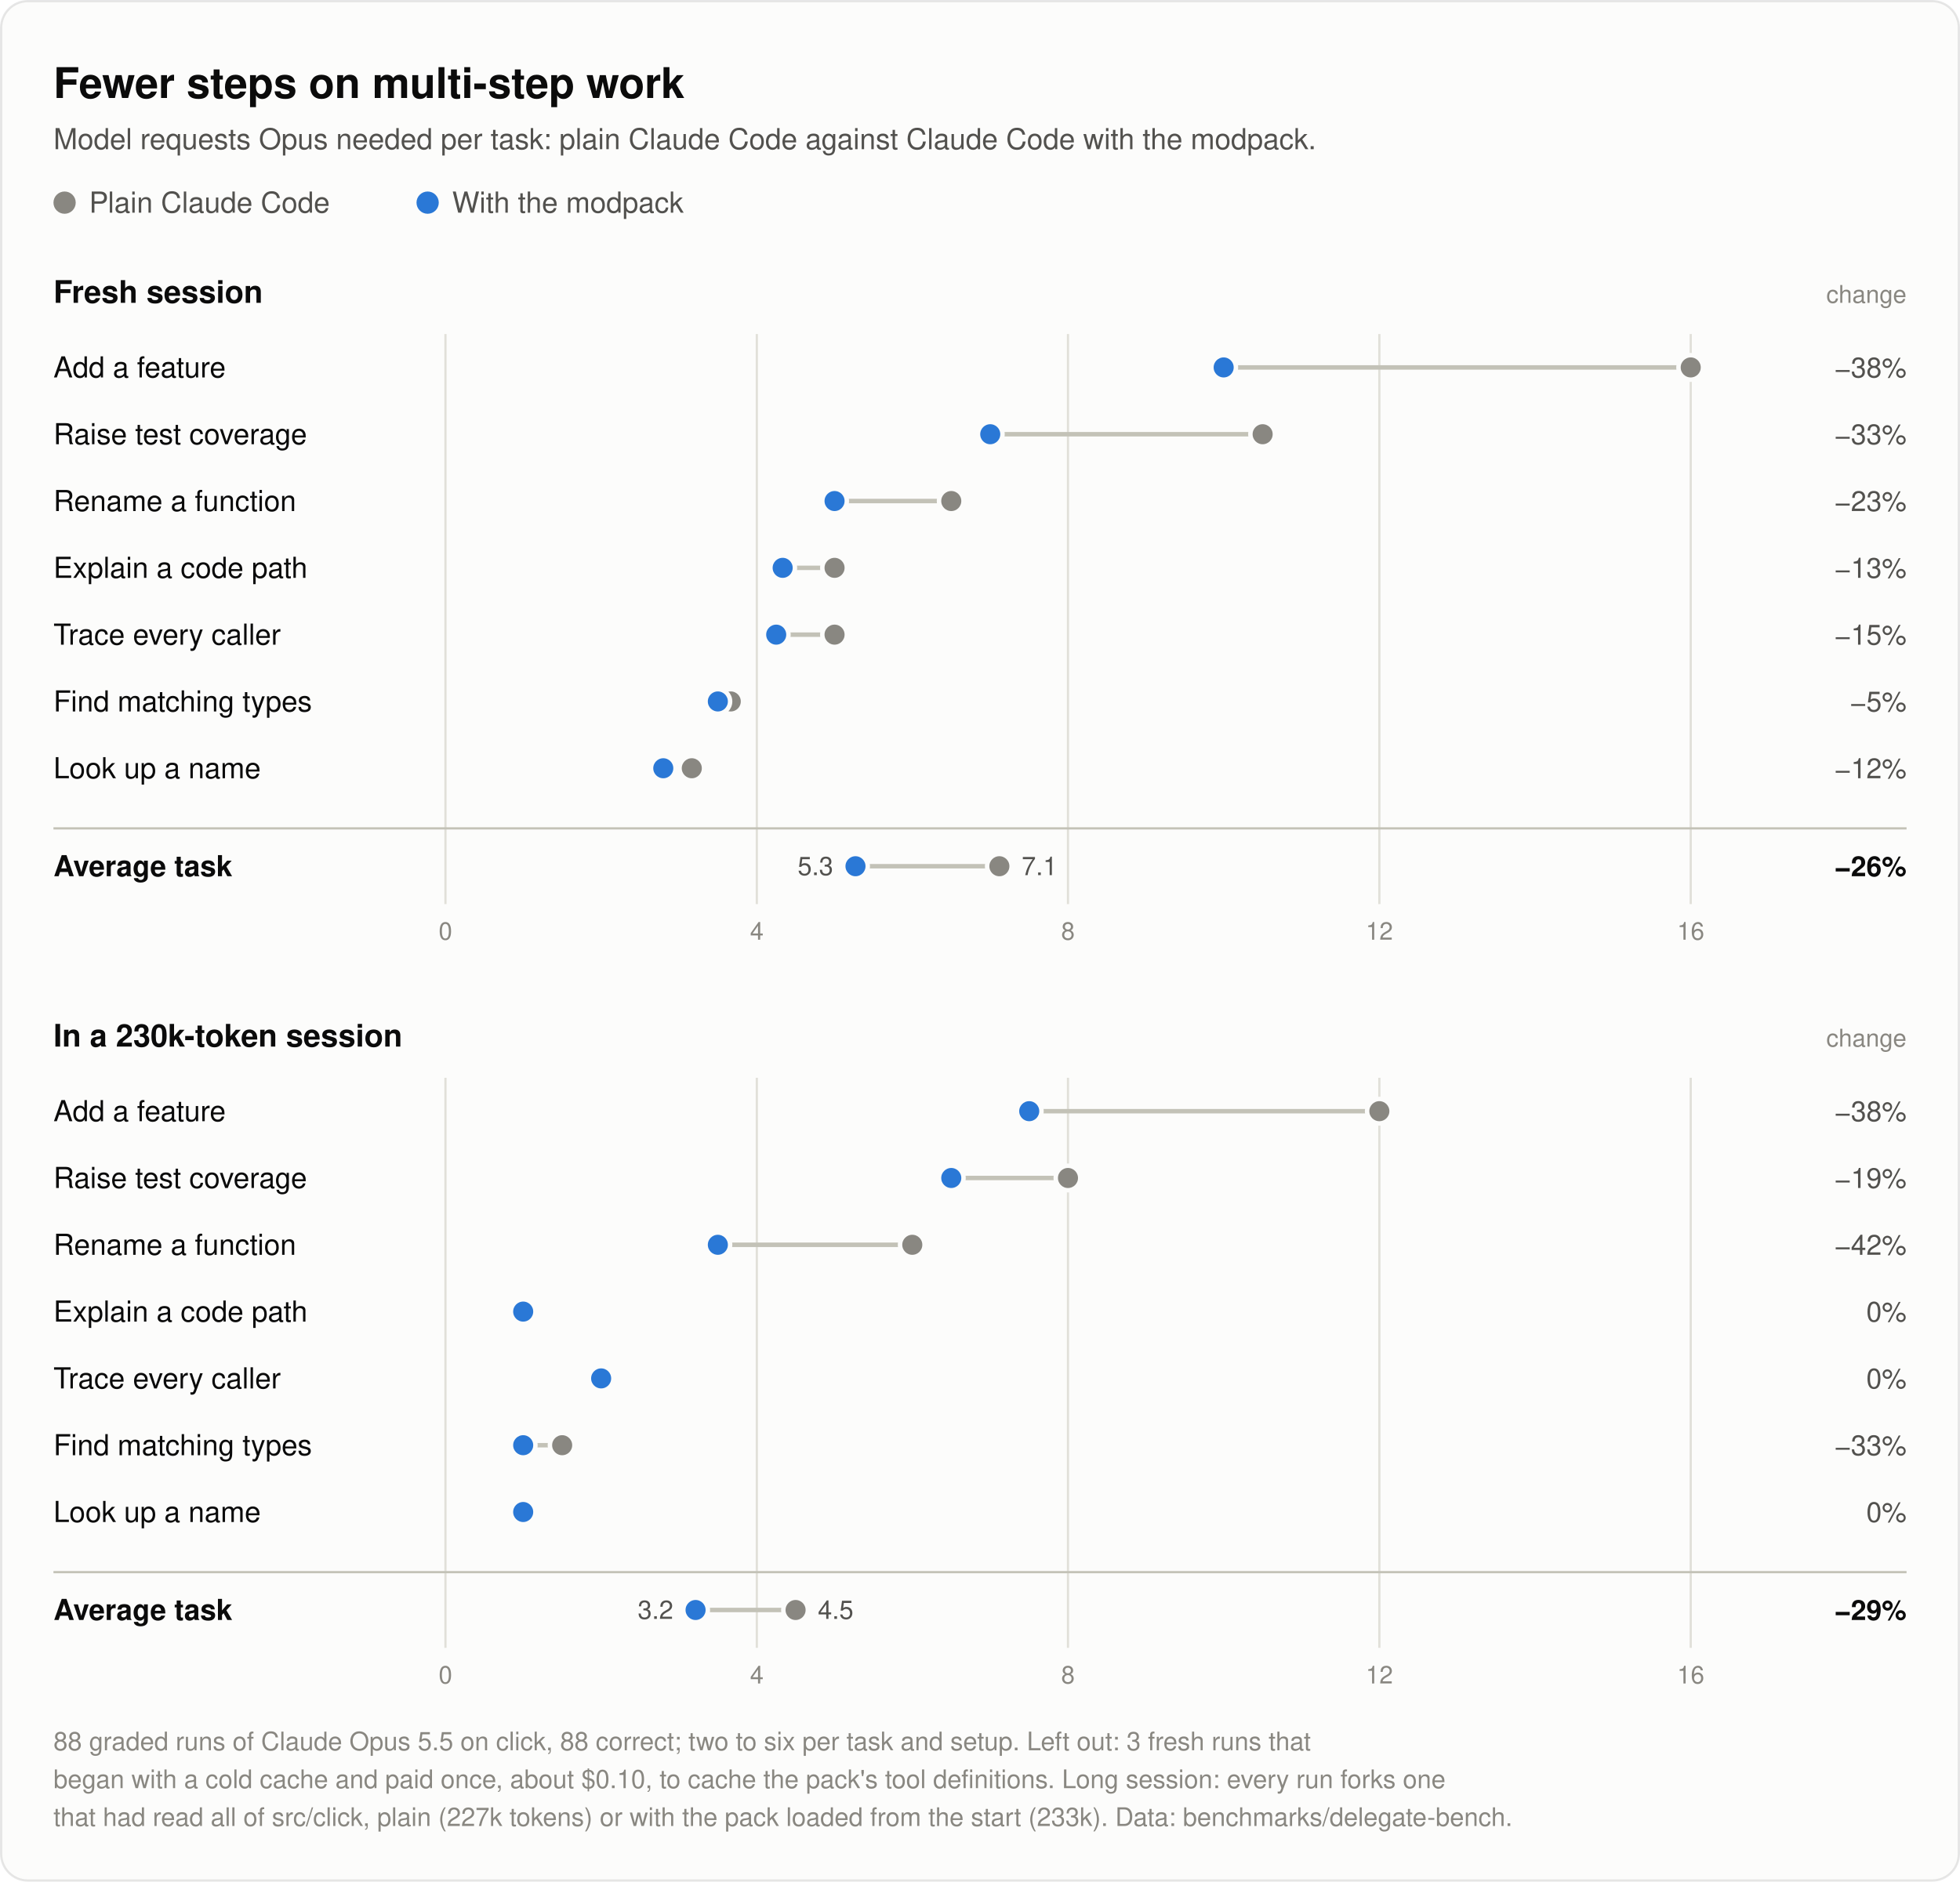
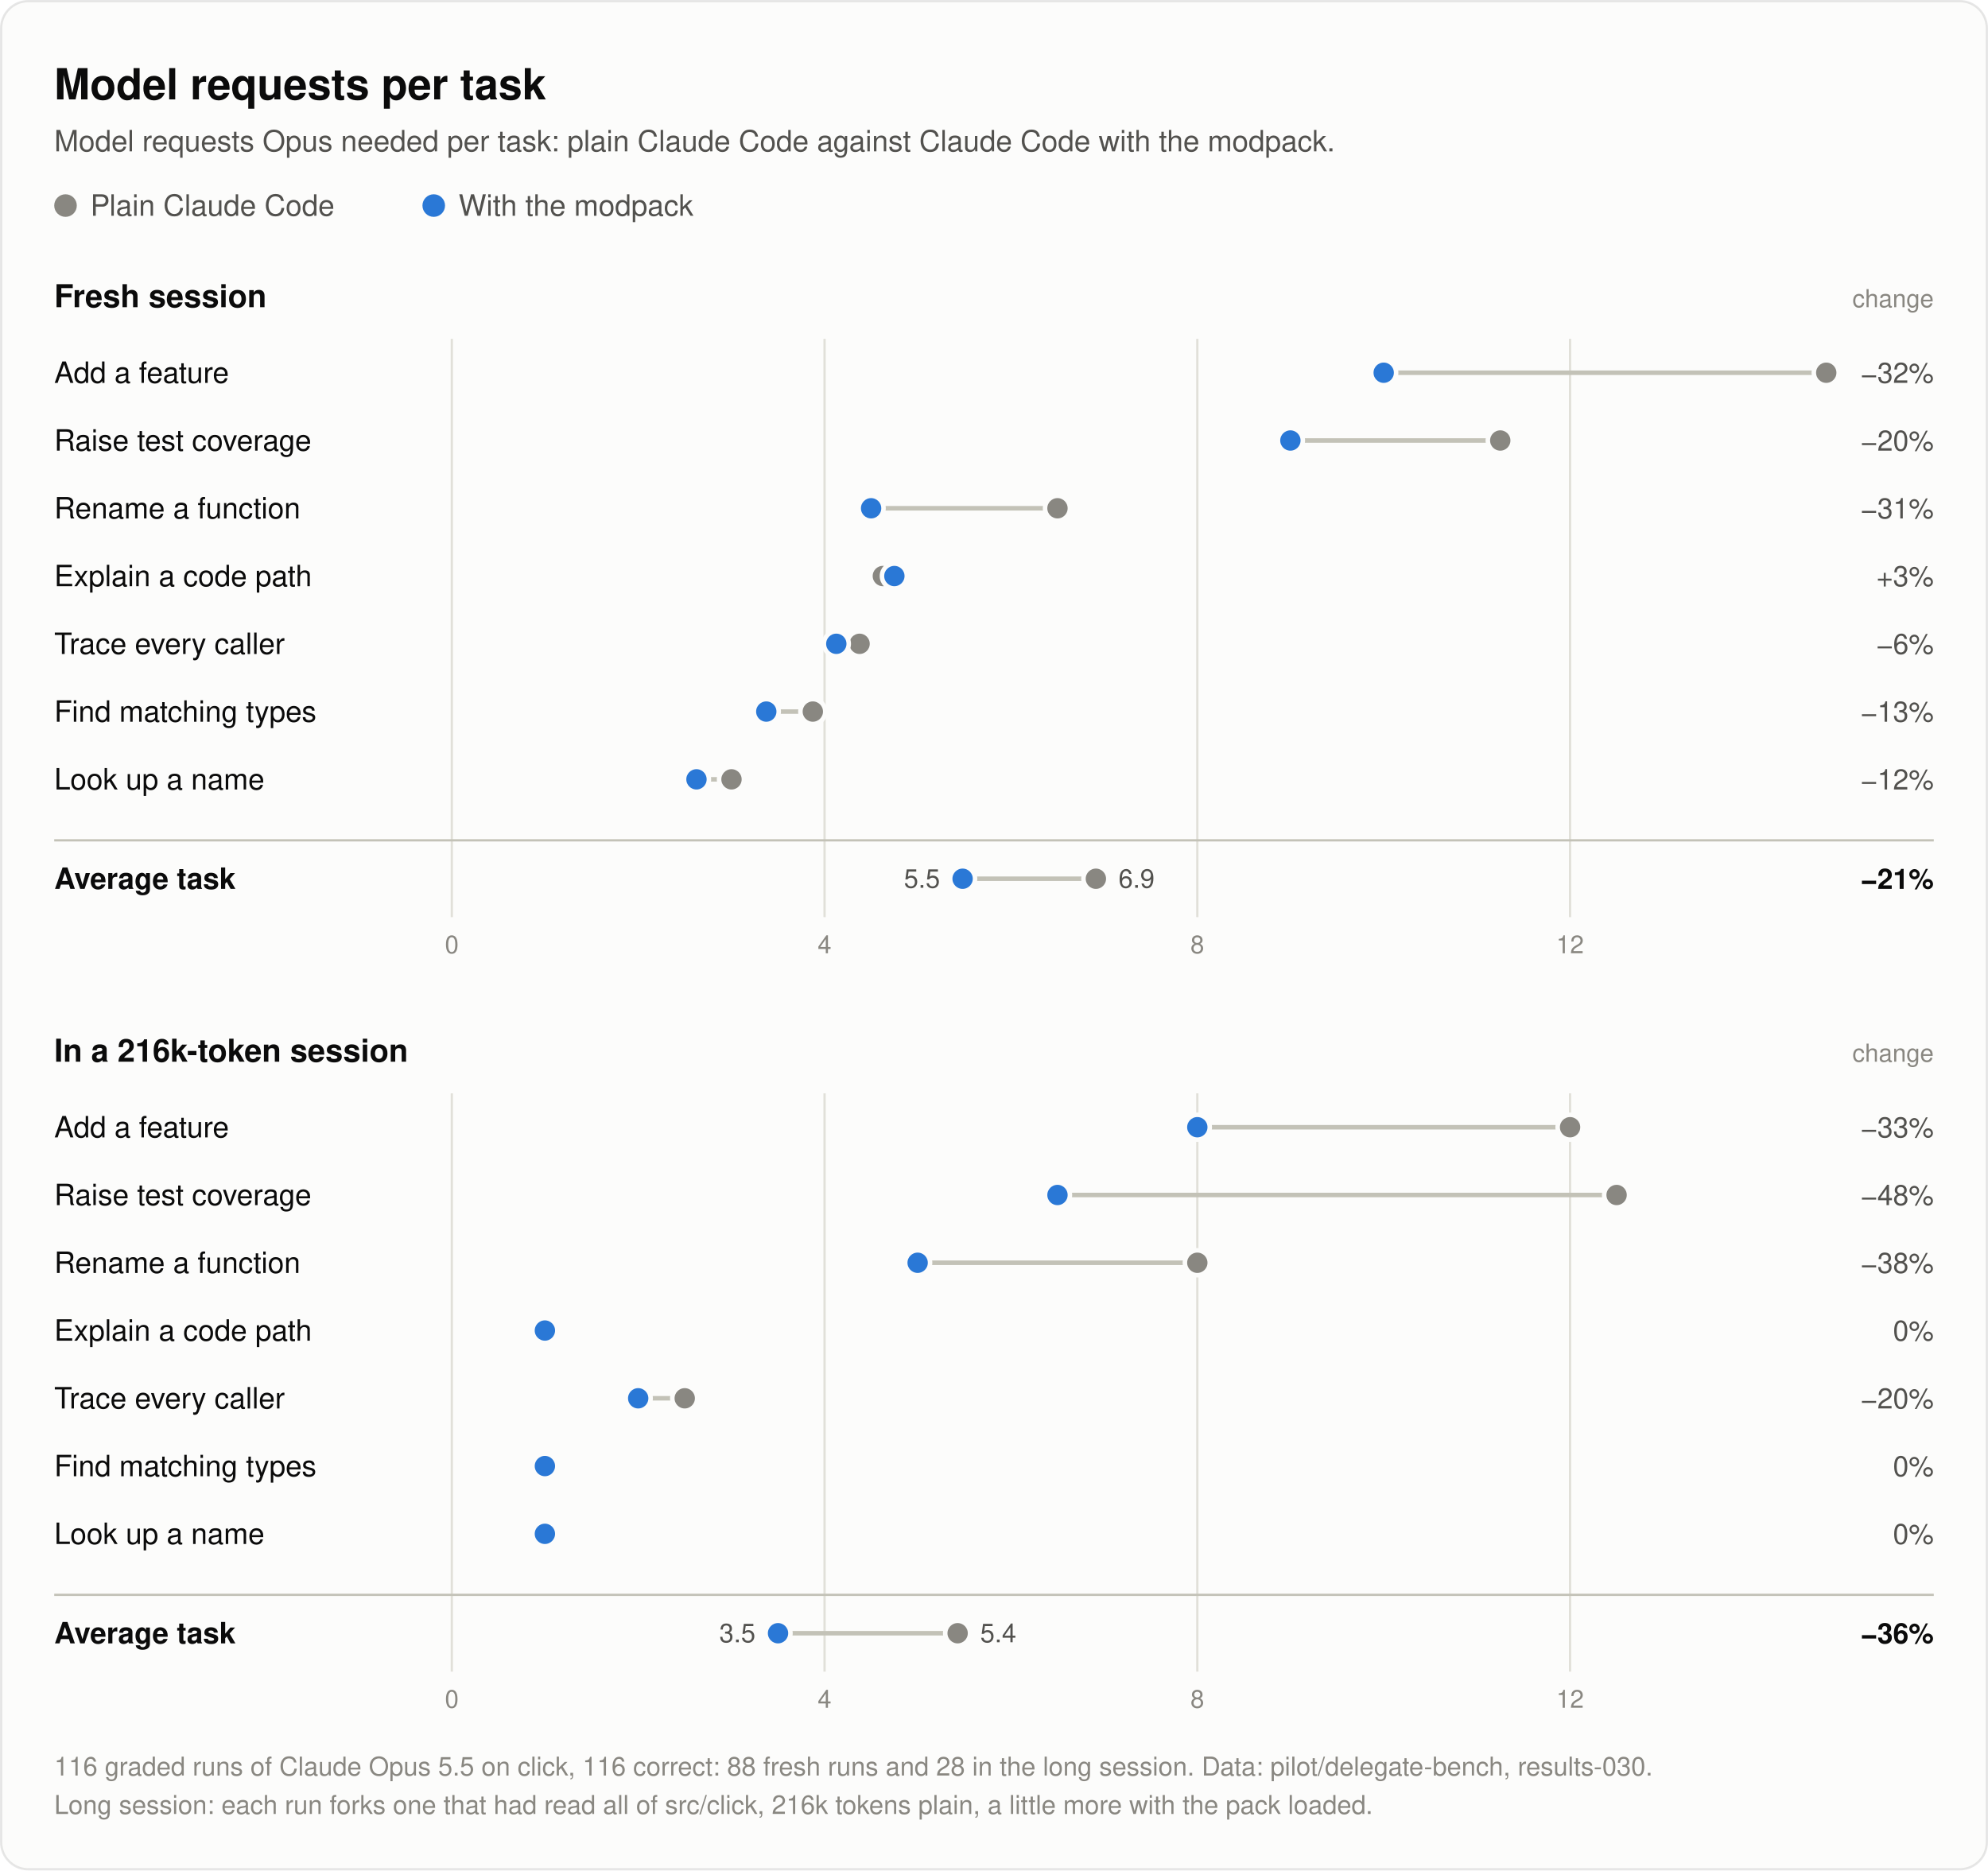
- <svg xmlns="http://www.w3.org/2000/svg" width="880" height="845" viewBox="0 0 880 845" role="img" font-family="-apple-system, BlinkMacSystemFont, 'Segoe UI', Helvetica, Arial, sans-serif">
-   <rect x="0.5" y="0.5" width="879" height="844" rx="12" fill="#fcfcfb" stroke="rgba(11,11,11,0.10)" />
-   <text x="24.0" y="44.0" font-size="19" font-weight="600" fill="#0b0b0b" text-anchor="start">Fewer steps on multi-step work</text>
+ <svg xmlns="http://www.w3.org/2000/svg" width="880" height="828" viewBox="0 0 880 828" role="img" font-family="-apple-system, BlinkMacSystemFont, 'Segoe UI', Helvetica, Arial, sans-serif">
+   <rect x="0.5" y="0.5" width="879" height="827" rx="12" fill="#fcfcfb" stroke="rgba(11,11,11,0.10)" />
+   <text x="24.0" y="44.0" font-size="19" font-weight="600" fill="#0b0b0b" text-anchor="start">Model requests per task</text>
  <text x="24.0" y="67.0" font-size="13" font-weight="400" fill="#52514e" text-anchor="start">Model requests Opus needed per task: plain Claude Code against Claude Code with the modpack.</text>
  <circle cx="29" cy="91" r="5" fill="#898781" />
  <text x="40.0" y="95.5" font-size="13" font-weight="400" fill="#52514e" text-anchor="start">Plain Claude Code</text>
  <circle cx="192.0" cy="91" r="5" fill="#2a78d6" />
  <text x="203.0" y="95.5" font-size="13" font-weight="400" fill="#52514e" text-anchor="start">With the modpack</text>
  <text x="24.0" y="136.0" font-size="14" font-weight="600" fill="#0b0b0b" text-anchor="start">Fresh session</text>
  <text x="856.0" y="136.0" font-size="11" font-weight="400" fill="#898781" text-anchor="end">change</text>
  <line x1="200.0" y1="150" x2="200.0" y2="406" stroke="#e1e0d9" stroke-width="1" />
  <text x="200.0" y="422.0" font-size="11" font-weight="400" fill="#898781" text-anchor="middle" style="font-variant-numeric: tabular-nums">0</text>
-   <line x1="339.8" y1="150" x2="339.8" y2="406" stroke="#e1e0d9" stroke-width="1" />
-   <text x="339.8" y="422.0" font-size="11" font-weight="400" fill="#898781" text-anchor="middle" style="font-variant-numeric: tabular-nums">4</text>
-   <line x1="479.5" y1="150" x2="479.5" y2="406" stroke="#e1e0d9" stroke-width="1" />
-   <text x="479.5" y="422.0" font-size="11" font-weight="400" fill="#898781" text-anchor="middle" style="font-variant-numeric: tabular-nums">8</text>
-   <line x1="619.3" y1="150" x2="619.3" y2="406" stroke="#e1e0d9" stroke-width="1" />
-   <text x="619.3" y="422.0" font-size="11" font-weight="400" fill="#898781" text-anchor="middle" style="font-variant-numeric: tabular-nums">12</text>
-   <line x1="759.1" y1="150" x2="759.1" y2="406" stroke="#e1e0d9" stroke-width="1" />
-   <text x="759.1" y="422.0" font-size="11" font-weight="400" fill="#898781" text-anchor="middle" style="font-variant-numeric: tabular-nums">16</text>
+   <line x1="365.0" y1="150" x2="365.0" y2="406" stroke="#e1e0d9" stroke-width="1" />
+   <text x="365.0" y="422.0" font-size="11" font-weight="400" fill="#898781" text-anchor="middle" style="font-variant-numeric: tabular-nums">4</text>
+   <line x1="530.0" y1="150" x2="530.0" y2="406" stroke="#e1e0d9" stroke-width="1" />
+   <text x="530.0" y="422.0" font-size="11" font-weight="400" fill="#898781" text-anchor="middle" style="font-variant-numeric: tabular-nums">8</text>
+   <line x1="695.0" y1="150" x2="695.0" y2="406" stroke="#e1e0d9" stroke-width="1" />
+   <text x="695.0" y="422.0" font-size="11" font-weight="400" fill="#898781" text-anchor="middle" style="font-variant-numeric: tabular-nums">12</text>
  <line x1="24" y1="372.0" x2="856" y2="372.0" stroke="#c3c2b7" stroke-width="1" />
  <text x="24.0" y="169.5" font-size="13" font-weight="400" fill="#0b0b0b" text-anchor="start">Add a feature</text>
-   <line x1="759.1" y1="165.0" x2="549.4" y2="165.0" stroke="#c3c2b7" stroke-width="2" stroke-linecap="round" />
-   <circle cx="759.1" cy="165.0" r="5.5" fill="#898781" stroke="#fcfcfb" stroke-width="2" />
-   <circle cx="549.4" cy="165.0" r="5.5" fill="#2a78d6" stroke="#fcfcfb" stroke-width="2" />
-   <text x="856.0" y="169.5" font-size="12.5" font-weight="400" fill="#52514e" text-anchor="end" style="font-variant-numeric: tabular-nums">−38%</text>
+   <line x1="808.4" y1="165.0" x2="612.5" y2="165.0" stroke="#c3c2b7" stroke-width="2" stroke-linecap="round" />
+   <circle cx="808.4" cy="165.0" r="5.5" fill="#898781" stroke="#fcfcfb" stroke-width="2" />
+   <circle cx="612.5" cy="165.0" r="5.5" fill="#2a78d6" stroke="#fcfcfb" stroke-width="2" />
+   <text x="856.0" y="169.5" font-size="12.5" font-weight="400" fill="#52514e" text-anchor="end" style="font-variant-numeric: tabular-nums">−32%</text>
  <text x="24.0" y="199.5" font-size="13" font-weight="400" fill="#0b0b0b" text-anchor="start">Raise test coverage</text>
-   <line x1="566.9" y1="195.0" x2="444.6" y2="195.0" stroke="#c3c2b7" stroke-width="2" stroke-linecap="round" />
-   <circle cx="566.9" cy="195.0" r="5.5" fill="#898781" stroke="#fcfcfb" stroke-width="2" />
-   <circle cx="444.6" cy="195.0" r="5.5" fill="#2a78d6" stroke="#fcfcfb" stroke-width="2" />
-   <text x="856.0" y="199.5" font-size="12.5" font-weight="400" fill="#52514e" text-anchor="end" style="font-variant-numeric: tabular-nums">−33%</text>
+   <line x1="664.1" y1="195.0" x2="571.2" y2="195.0" stroke="#c3c2b7" stroke-width="2" stroke-linecap="round" />
+   <circle cx="664.1" cy="195.0" r="5.5" fill="#898781" stroke="#fcfcfb" stroke-width="2" />
+   <circle cx="571.2" cy="195.0" r="5.5" fill="#2a78d6" stroke="#fcfcfb" stroke-width="2" />
+   <text x="856.0" y="199.5" font-size="12.5" font-weight="400" fill="#52514e" text-anchor="end" style="font-variant-numeric: tabular-nums">−20%</text>
  <text x="24.0" y="229.5" font-size="13" font-weight="400" fill="#0b0b0b" text-anchor="start">Rename a function</text>
-   <line x1="427.1" y1="225.0" x2="374.7" y2="225.0" stroke="#c3c2b7" stroke-width="2" stroke-linecap="round" />
-   <circle cx="427.1" cy="225.0" r="5.5" fill="#898781" stroke="#fcfcfb" stroke-width="2" />
-   <circle cx="374.7" cy="225.0" r="5.5" fill="#2a78d6" stroke="#fcfcfb" stroke-width="2" />
-   <text x="856.0" y="229.5" font-size="12.5" font-weight="400" fill="#52514e" text-anchor="end" style="font-variant-numeric: tabular-nums">−23%</text>
+   <line x1="468.1" y1="225.0" x2="385.6" y2="225.0" stroke="#c3c2b7" stroke-width="2" stroke-linecap="round" />
+   <circle cx="468.1" cy="225.0" r="5.5" fill="#898781" stroke="#fcfcfb" stroke-width="2" />
+   <circle cx="385.6" cy="225.0" r="5.5" fill="#2a78d6" stroke="#fcfcfb" stroke-width="2" />
+   <text x="856.0" y="229.5" font-size="12.5" font-weight="400" fill="#52514e" text-anchor="end" style="font-variant-numeric: tabular-nums">−31%</text>
  <text x="24.0" y="259.5" font-size="13" font-weight="400" fill="#0b0b0b" text-anchor="start">Explain a code path</text>
-   <line x1="374.7" y1="255.0" x2="351.4" y2="255.0" stroke="#c3c2b7" stroke-width="2" stroke-linecap="round" />
-   <circle cx="374.7" cy="255.0" r="5.5" fill="#898781" stroke="#fcfcfb" stroke-width="2" />
-   <circle cx="351.4" cy="255.0" r="5.5" fill="#2a78d6" stroke="#fcfcfb" stroke-width="2" />
-   <text x="856.0" y="259.5" font-size="12.5" font-weight="400" fill="#52514e" text-anchor="end" style="font-variant-numeric: tabular-nums">−13%</text>
+   <line x1="390.8" y1="255.0" x2="395.9" y2="255.0" stroke="#c3c2b7" stroke-width="2" stroke-linecap="round" />
+   <circle cx="390.8" cy="255.0" r="5.5" fill="#898781" stroke="#fcfcfb" stroke-width="2" />
+   <circle cx="395.9" cy="255.0" r="5.5" fill="#2a78d6" stroke="#fcfcfb" stroke-width="2" />
+   <text x="856.0" y="259.5" font-size="12.5" font-weight="400" fill="#52514e" text-anchor="end" style="font-variant-numeric: tabular-nums">+3%</text>
  <text x="24.0" y="289.5" font-size="13" font-weight="400" fill="#0b0b0b" text-anchor="start">Trace every caller</text>
-   <line x1="374.7" y1="285.0" x2="348.5" y2="285.0" stroke="#c3c2b7" stroke-width="2" stroke-linecap="round" />
-   <circle cx="374.7" cy="285.0" r="5.5" fill="#898781" stroke="#fcfcfb" stroke-width="2" />
-   <circle cx="348.5" cy="285.0" r="5.5" fill="#2a78d6" stroke="#fcfcfb" stroke-width="2" />
-   <text x="856.0" y="289.5" font-size="12.5" font-weight="400" fill="#52514e" text-anchor="end" style="font-variant-numeric: tabular-nums">−15%</text>
+   <line x1="380.5" y1="285.0" x2="370.2" y2="285.0" stroke="#c3c2b7" stroke-width="2" stroke-linecap="round" />
+   <circle cx="380.5" cy="285.0" r="5.5" fill="#898781" stroke="#fcfcfb" stroke-width="2" />
+   <circle cx="370.2" cy="285.0" r="5.5" fill="#2a78d6" stroke="#fcfcfb" stroke-width="2" />
+   <text x="856.0" y="289.5" font-size="12.5" font-weight="400" fill="#52514e" text-anchor="end" style="font-variant-numeric: tabular-nums">−6%</text>
  <text x="24.0" y="319.5" font-size="13" font-weight="400" fill="#0b0b0b" text-anchor="start">Find matching types</text>
-   <line x1="328.1" y1="315.0" x2="322.3" y2="315.0" stroke="#c3c2b7" stroke-width="2" stroke-linecap="round" />
-   <circle cx="328.1" cy="315.0" r="5.5" fill="#898781" stroke="#fcfcfb" stroke-width="2" />
-   <circle cx="322.3" cy="315.0" r="5.5" fill="#2a78d6" stroke="#fcfcfb" stroke-width="2" />
-   <text x="856.0" y="319.5" font-size="12.5" font-weight="400" fill="#52514e" text-anchor="end" style="font-variant-numeric: tabular-nums">−5%</text>
+   <line x1="359.8" y1="315.0" x2="339.2" y2="315.0" stroke="#c3c2b7" stroke-width="2" stroke-linecap="round" />
+   <circle cx="359.8" cy="315.0" r="5.5" fill="#898781" stroke="#fcfcfb" stroke-width="2" />
+   <circle cx="339.2" cy="315.0" r="5.5" fill="#2a78d6" stroke="#fcfcfb" stroke-width="2" />
+   <text x="856.0" y="319.5" font-size="12.5" font-weight="400" fill="#52514e" text-anchor="end" style="font-variant-numeric: tabular-nums">−13%</text>
  <text x="24.0" y="349.5" font-size="13" font-weight="400" fill="#0b0b0b" text-anchor="start">Look up a name</text>
-   <line x1="310.6" y1="345.0" x2="297.8" y2="345.0" stroke="#c3c2b7" stroke-width="2" stroke-linecap="round" />
-   <circle cx="310.6" cy="345.0" r="5.5" fill="#898781" stroke="#fcfcfb" stroke-width="2" />
-   <circle cx="297.8" cy="345.0" r="5.5" fill="#2a78d6" stroke="#fcfcfb" stroke-width="2" />
+   <line x1="323.8" y1="345.0" x2="308.3" y2="345.0" stroke="#c3c2b7" stroke-width="2" stroke-linecap="round" />
+   <circle cx="323.8" cy="345.0" r="5.5" fill="#898781" stroke="#fcfcfb" stroke-width="2" />
+   <circle cx="308.3" cy="345.0" r="5.5" fill="#2a78d6" stroke="#fcfcfb" stroke-width="2" />
  <text x="856.0" y="349.5" font-size="12.5" font-weight="400" fill="#52514e" text-anchor="end" style="font-variant-numeric: tabular-nums">−12%</text>
  <text x="24.0" y="393.5" font-size="13" font-weight="600" fill="#0b0b0b" text-anchor="start">Average task</text>
-   <line x1="448.7" y1="389.0" x2="384.1" y2="389.0" stroke="#c3c2b7" stroke-width="2" stroke-linecap="round" />
-   <circle cx="448.7" cy="389.0" r="5.5" fill="#898781" stroke="#fcfcfb" stroke-width="2" />
-   <circle cx="384.1" cy="389.0" r="5.5" fill="#2a78d6" stroke="#fcfcfb" stroke-width="2" />
-   <text x="856.0" y="393.5" font-size="12.5" font-weight="600" fill="#0b0b0b" text-anchor="end" style="font-variant-numeric: tabular-nums">−26%</text>
-   <text x="374.1" y="393.0" font-size="11.5" font-weight="400" fill="#52514e" text-anchor="end" style="font-variant-numeric: tabular-nums">5.3</text>
-   <text x="458.7" y="393.0" font-size="11.5" font-weight="400" fill="#52514e" text-anchor="start" style="font-variant-numeric: tabular-nums">7.1</text>
-   <text x="24.0" y="470.0" font-size="14" font-weight="600" fill="#0b0b0b" text-anchor="start">In a 230k-token session</text>
+   <line x1="485.1" y1="389.0" x2="426.1" y2="389.0" stroke="#c3c2b7" stroke-width="2" stroke-linecap="round" />
+   <circle cx="485.1" cy="389.0" r="5.5" fill="#898781" stroke="#fcfcfb" stroke-width="2" />
+   <circle cx="426.1" cy="389.0" r="5.5" fill="#2a78d6" stroke="#fcfcfb" stroke-width="2" />
+   <text x="856.0" y="393.5" font-size="12.5" font-weight="600" fill="#0b0b0b" text-anchor="end" style="font-variant-numeric: tabular-nums">−21%</text>
+   <text x="416.1" y="393.0" font-size="11.5" font-weight="400" fill="#52514e" text-anchor="end" style="font-variant-numeric: tabular-nums">5.5</text>
+   <text x="495.1" y="393.0" font-size="11.5" font-weight="400" fill="#52514e" text-anchor="start" style="font-variant-numeric: tabular-nums">6.9</text>
+   <text x="24.0" y="470.0" font-size="14" font-weight="600" fill="#0b0b0b" text-anchor="start">In a 216k-token session</text>
  <text x="856.0" y="470.0" font-size="11" font-weight="400" fill="#898781" text-anchor="end">change</text>
  <line x1="200.0" y1="484" x2="200.0" y2="740" stroke="#e1e0d9" stroke-width="1" />
  <text x="200.0" y="756.0" font-size="11" font-weight="400" fill="#898781" text-anchor="middle" style="font-variant-numeric: tabular-nums">0</text>
-   <line x1="339.8" y1="484" x2="339.8" y2="740" stroke="#e1e0d9" stroke-width="1" />
-   <text x="339.8" y="756.0" font-size="11" font-weight="400" fill="#898781" text-anchor="middle" style="font-variant-numeric: tabular-nums">4</text>
-   <line x1="479.5" y1="484" x2="479.5" y2="740" stroke="#e1e0d9" stroke-width="1" />
-   <text x="479.5" y="756.0" font-size="11" font-weight="400" fill="#898781" text-anchor="middle" style="font-variant-numeric: tabular-nums">8</text>
-   <line x1="619.3" y1="484" x2="619.3" y2="740" stroke="#e1e0d9" stroke-width="1" />
-   <text x="619.3" y="756.0" font-size="11" font-weight="400" fill="#898781" text-anchor="middle" style="font-variant-numeric: tabular-nums">12</text>
-   <line x1="759.1" y1="484" x2="759.1" y2="740" stroke="#e1e0d9" stroke-width="1" />
-   <text x="759.1" y="756.0" font-size="11" font-weight="400" fill="#898781" text-anchor="middle" style="font-variant-numeric: tabular-nums">16</text>
+   <line x1="365.0" y1="484" x2="365.0" y2="740" stroke="#e1e0d9" stroke-width="1" />
+   <text x="365.0" y="756.0" font-size="11" font-weight="400" fill="#898781" text-anchor="middle" style="font-variant-numeric: tabular-nums">4</text>
+   <line x1="530.0" y1="484" x2="530.0" y2="740" stroke="#e1e0d9" stroke-width="1" />
+   <text x="530.0" y="756.0" font-size="11" font-weight="400" fill="#898781" text-anchor="middle" style="font-variant-numeric: tabular-nums">8</text>
+   <line x1="695.0" y1="484" x2="695.0" y2="740" stroke="#e1e0d9" stroke-width="1" />
+   <text x="695.0" y="756.0" font-size="11" font-weight="400" fill="#898781" text-anchor="middle" style="font-variant-numeric: tabular-nums">12</text>
  <line x1="24" y1="706.0" x2="856" y2="706.0" stroke="#c3c2b7" stroke-width="1" />
  <text x="24.0" y="503.5" font-size="13" font-weight="400" fill="#0b0b0b" text-anchor="start">Add a feature</text>
-   <line x1="619.3" y1="499.0" x2="462.1" y2="499.0" stroke="#c3c2b7" stroke-width="2" stroke-linecap="round" />
-   <circle cx="619.3" cy="499.0" r="5.5" fill="#898781" stroke="#fcfcfb" stroke-width="2" />
-   <circle cx="462.1" cy="499.0" r="5.5" fill="#2a78d6" stroke="#fcfcfb" stroke-width="2" />
-   <text x="856.0" y="503.5" font-size="12.5" font-weight="400" fill="#52514e" text-anchor="end" style="font-variant-numeric: tabular-nums">−38%</text>
+   <line x1="695.0" y1="499.0" x2="530.0" y2="499.0" stroke="#c3c2b7" stroke-width="2" stroke-linecap="round" />
+   <circle cx="695.0" cy="499.0" r="5.5" fill="#898781" stroke="#fcfcfb" stroke-width="2" />
+   <circle cx="530.0" cy="499.0" r="5.5" fill="#2a78d6" stroke="#fcfcfb" stroke-width="2" />
+   <text x="856.0" y="503.5" font-size="12.5" font-weight="400" fill="#52514e" text-anchor="end" style="font-variant-numeric: tabular-nums">−33%</text>
  <text x="24.0" y="533.5" font-size="13" font-weight="400" fill="#0b0b0b" text-anchor="start">Raise test coverage</text>
-   <line x1="479.5" y1="529.0" x2="427.1" y2="529.0" stroke="#c3c2b7" stroke-width="2" stroke-linecap="round" />
-   <circle cx="479.5" cy="529.0" r="5.5" fill="#898781" stroke="#fcfcfb" stroke-width="2" />
-   <circle cx="427.1" cy="529.0" r="5.5" fill="#2a78d6" stroke="#fcfcfb" stroke-width="2" />
-   <text x="856.0" y="533.5" font-size="12.5" font-weight="400" fill="#52514e" text-anchor="end" style="font-variant-numeric: tabular-nums">−19%</text>
+   <line x1="715.6" y1="529.0" x2="468.1" y2="529.0" stroke="#c3c2b7" stroke-width="2" stroke-linecap="round" />
+   <circle cx="715.6" cy="529.0" r="5.5" fill="#898781" stroke="#fcfcfb" stroke-width="2" />
+   <circle cx="468.1" cy="529.0" r="5.5" fill="#2a78d6" stroke="#fcfcfb" stroke-width="2" />
+   <text x="856.0" y="533.5" font-size="12.5" font-weight="400" fill="#52514e" text-anchor="end" style="font-variant-numeric: tabular-nums">−48%</text>
  <text x="24.0" y="563.5" font-size="13" font-weight="400" fill="#0b0b0b" text-anchor="start">Rename a function</text>
-   <line x1="409.6" y1="559.0" x2="322.3" y2="559.0" stroke="#c3c2b7" stroke-width="2" stroke-linecap="round" />
-   <circle cx="409.6" cy="559.0" r="5.5" fill="#898781" stroke="#fcfcfb" stroke-width="2" />
-   <circle cx="322.3" cy="559.0" r="5.5" fill="#2a78d6" stroke="#fcfcfb" stroke-width="2" />
-   <text x="856.0" y="563.5" font-size="12.5" font-weight="400" fill="#52514e" text-anchor="end" style="font-variant-numeric: tabular-nums">−42%</text>
+   <line x1="530.0" y1="559.0" x2="406.2" y2="559.0" stroke="#c3c2b7" stroke-width="2" stroke-linecap="round" />
+   <circle cx="530.0" cy="559.0" r="5.5" fill="#898781" stroke="#fcfcfb" stroke-width="2" />
+   <circle cx="406.2" cy="559.0" r="5.5" fill="#2a78d6" stroke="#fcfcfb" stroke-width="2" />
+   <text x="856.0" y="563.5" font-size="12.5" font-weight="400" fill="#52514e" text-anchor="end" style="font-variant-numeric: tabular-nums">−38%</text>
  <text x="24.0" y="593.5" font-size="13" font-weight="400" fill="#0b0b0b" text-anchor="start">Explain a code path</text>
-   <line x1="234.9" y1="589.0" x2="234.9" y2="589.0" stroke="#c3c2b7" stroke-width="2" stroke-linecap="round" />
-   <circle cx="234.9" cy="589.0" r="5.5" fill="#898781" stroke="#fcfcfb" stroke-width="2" />
-   <circle cx="234.9" cy="589.0" r="5.5" fill="#2a78d6" stroke="#fcfcfb" stroke-width="2" />
+   <line x1="241.2" y1="589.0" x2="241.2" y2="589.0" stroke="#c3c2b7" stroke-width="2" stroke-linecap="round" />
+   <circle cx="241.2" cy="589.0" r="5.5" fill="#898781" stroke="#fcfcfb" stroke-width="2" />
+   <circle cx="241.2" cy="589.0" r="5.5" fill="#2a78d6" stroke="#fcfcfb" stroke-width="2" />
  <text x="856.0" y="593.5" font-size="12.5" font-weight="400" fill="#52514e" text-anchor="end" style="font-variant-numeric: tabular-nums">0%</text>
  <text x="24.0" y="623.5" font-size="13" font-weight="400" fill="#0b0b0b" text-anchor="start">Trace every caller</text>
-   <line x1="269.9" y1="619.0" x2="269.9" y2="619.0" stroke="#c3c2b7" stroke-width="2" stroke-linecap="round" />
-   <circle cx="269.9" cy="619.0" r="5.5" fill="#898781" stroke="#fcfcfb" stroke-width="2" />
-   <circle cx="269.9" cy="619.0" r="5.5" fill="#2a78d6" stroke="#fcfcfb" stroke-width="2" />
-   <text x="856.0" y="623.5" font-size="12.5" font-weight="400" fill="#52514e" text-anchor="end" style="font-variant-numeric: tabular-nums">0%</text>
+   <line x1="303.1" y1="619.0" x2="282.5" y2="619.0" stroke="#c3c2b7" stroke-width="2" stroke-linecap="round" />
+   <circle cx="303.1" cy="619.0" r="5.5" fill="#898781" stroke="#fcfcfb" stroke-width="2" />
+   <circle cx="282.5" cy="619.0" r="5.5" fill="#2a78d6" stroke="#fcfcfb" stroke-width="2" />
+   <text x="856.0" y="623.5" font-size="12.5" font-weight="400" fill="#52514e" text-anchor="end" style="font-variant-numeric: tabular-nums">−20%</text>
  <text x="24.0" y="653.5" font-size="13" font-weight="400" fill="#0b0b0b" text-anchor="start">Find matching types</text>
-   <line x1="252.4" y1="649.0" x2="234.9" y2="649.0" stroke="#c3c2b7" stroke-width="2" stroke-linecap="round" />
-   <circle cx="252.4" cy="649.0" r="5.5" fill="#898781" stroke="#fcfcfb" stroke-width="2" />
-   <circle cx="234.9" cy="649.0" r="5.5" fill="#2a78d6" stroke="#fcfcfb" stroke-width="2" />
-   <text x="856.0" y="653.5" font-size="12.5" font-weight="400" fill="#52514e" text-anchor="end" style="font-variant-numeric: tabular-nums">−33%</text>
+   <line x1="241.2" y1="649.0" x2="241.2" y2="649.0" stroke="#c3c2b7" stroke-width="2" stroke-linecap="round" />
+   <circle cx="241.2" cy="649.0" r="5.5" fill="#898781" stroke="#fcfcfb" stroke-width="2" />
+   <circle cx="241.2" cy="649.0" r="5.5" fill="#2a78d6" stroke="#fcfcfb" stroke-width="2" />
+   <text x="856.0" y="653.5" font-size="12.5" font-weight="400" fill="#52514e" text-anchor="end" style="font-variant-numeric: tabular-nums">0%</text>
  <text x="24.0" y="683.5" font-size="13" font-weight="400" fill="#0b0b0b" text-anchor="start">Look up a name</text>
-   <line x1="234.9" y1="679.0" x2="234.9" y2="679.0" stroke="#c3c2b7" stroke-width="2" stroke-linecap="round" />
-   <circle cx="234.9" cy="679.0" r="5.5" fill="#898781" stroke="#fcfcfb" stroke-width="2" />
-   <circle cx="234.9" cy="679.0" r="5.5" fill="#2a78d6" stroke="#fcfcfb" stroke-width="2" />
+   <line x1="241.2" y1="679.0" x2="241.2" y2="679.0" stroke="#c3c2b7" stroke-width="2" stroke-linecap="round" />
+   <circle cx="241.2" cy="679.0" r="5.5" fill="#898781" stroke="#fcfcfb" stroke-width="2" />
+   <circle cx="241.2" cy="679.0" r="5.5" fill="#2a78d6" stroke="#fcfcfb" stroke-width="2" />
  <text x="856.0" y="683.5" font-size="12.5" font-weight="400" fill="#52514e" text-anchor="end" style="font-variant-numeric: tabular-nums">0%</text>
  <text x="24.0" y="727.5" font-size="13" font-weight="600" fill="#0b0b0b" text-anchor="start">Average task</text>
-   <line x1="357.2" y1="723.0" x2="312.3" y2="723.0" stroke="#c3c2b7" stroke-width="2" stroke-linecap="round" />
-   <circle cx="357.2" cy="723.0" r="5.5" fill="#898781" stroke="#fcfcfb" stroke-width="2" />
-   <circle cx="312.3" cy="723.0" r="5.5" fill="#2a78d6" stroke="#fcfcfb" stroke-width="2" />
-   <text x="856.0" y="727.5" font-size="12.5" font-weight="600" fill="#0b0b0b" text-anchor="end" style="font-variant-numeric: tabular-nums">−29%</text>
-   <text x="302.3" y="727.0" font-size="11.5" font-weight="400" fill="#52514e" text-anchor="end" style="font-variant-numeric: tabular-nums">3.2</text>
-   <text x="367.2" y="727.0" font-size="11.5" font-weight="400" fill="#52514e" text-anchor="start" style="font-variant-numeric: tabular-nums">4.5</text>
-   <text x="24.0" y="786.0" font-size="11.5" font-weight="400" fill="#898781" text-anchor="start">88 graded runs of Claude Opus 5.5 on click, 88 correct; two to six per task and setup. Left out: 3 fresh runs that</text>
-   <text x="24.0" y="803.0" font-size="11.5" font-weight="400" fill="#898781" text-anchor="start">began with a cold cache and paid once, about $0.10, to cache the pack's tool definitions. Long session: every run forks one</text>
-   <text x="24.0" y="820.0" font-size="11.5" font-weight="400" fill="#898781" text-anchor="start">that had read all of src/click, plain (227k tokens) or with the pack loaded from the start (233k). Data: benchmarks/delegate-bench.</text>
+   <line x1="423.9" y1="723.0" x2="344.4" y2="723.0" stroke="#c3c2b7" stroke-width="2" stroke-linecap="round" />
+   <circle cx="423.9" cy="723.0" r="5.5" fill="#898781" stroke="#fcfcfb" stroke-width="2" />
+   <circle cx="344.4" cy="723.0" r="5.5" fill="#2a78d6" stroke="#fcfcfb" stroke-width="2" />
+   <text x="856.0" y="727.5" font-size="12.5" font-weight="600" fill="#0b0b0b" text-anchor="end" style="font-variant-numeric: tabular-nums">−36%</text>
+   <text x="334.4" y="727.0" font-size="11.5" font-weight="400" fill="#52514e" text-anchor="end" style="font-variant-numeric: tabular-nums">3.5</text>
+   <text x="433.9" y="727.0" font-size="11.5" font-weight="400" fill="#52514e" text-anchor="start" style="font-variant-numeric: tabular-nums">5.4</text>
+   <text x="24.0" y="786.0" font-size="11.5" font-weight="400" fill="#898781" text-anchor="start">116 graded runs of Claude Opus 5.5 on click, 116 correct: 88 fresh runs and 28 in the long session. Data: pilot/delegate-bench, results-030.</text>
+   <text x="24.0" y="803.0" font-size="11.5" font-weight="400" fill="#898781" text-anchor="start">Long session: each run forks one that had read all of src/click, 216k tokens plain, a little more with the pack loaded.</text>
</svg>
